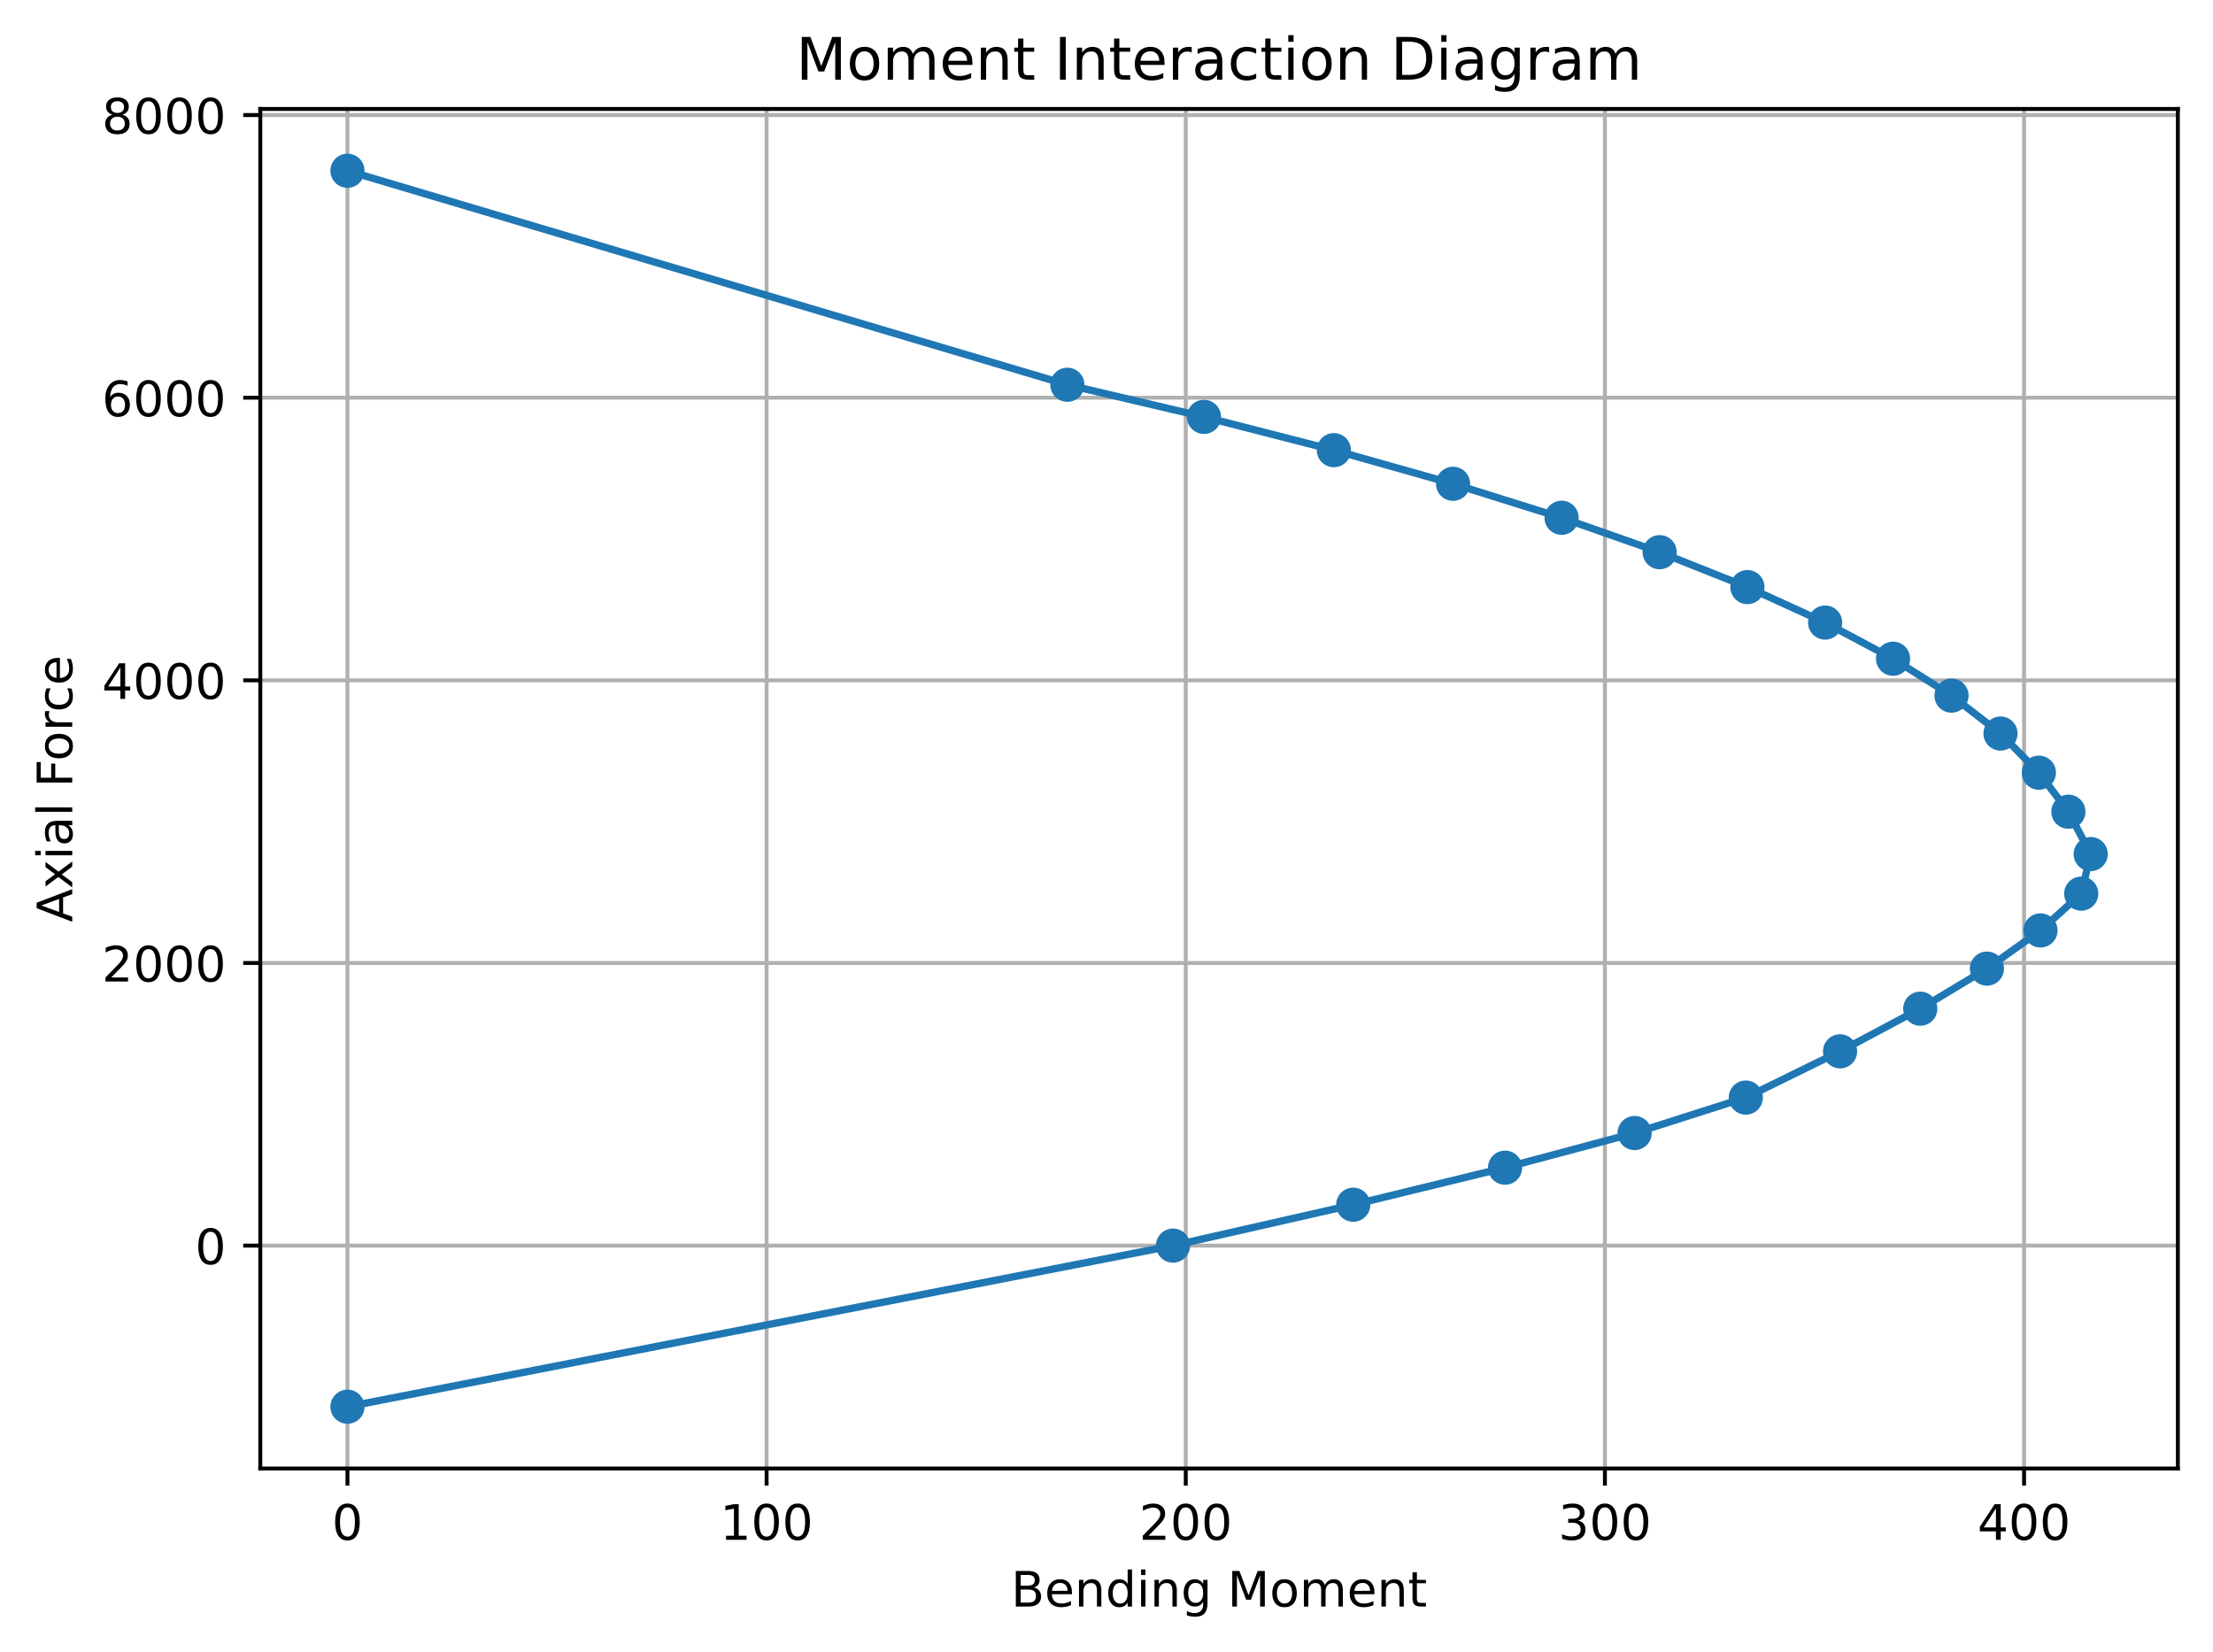
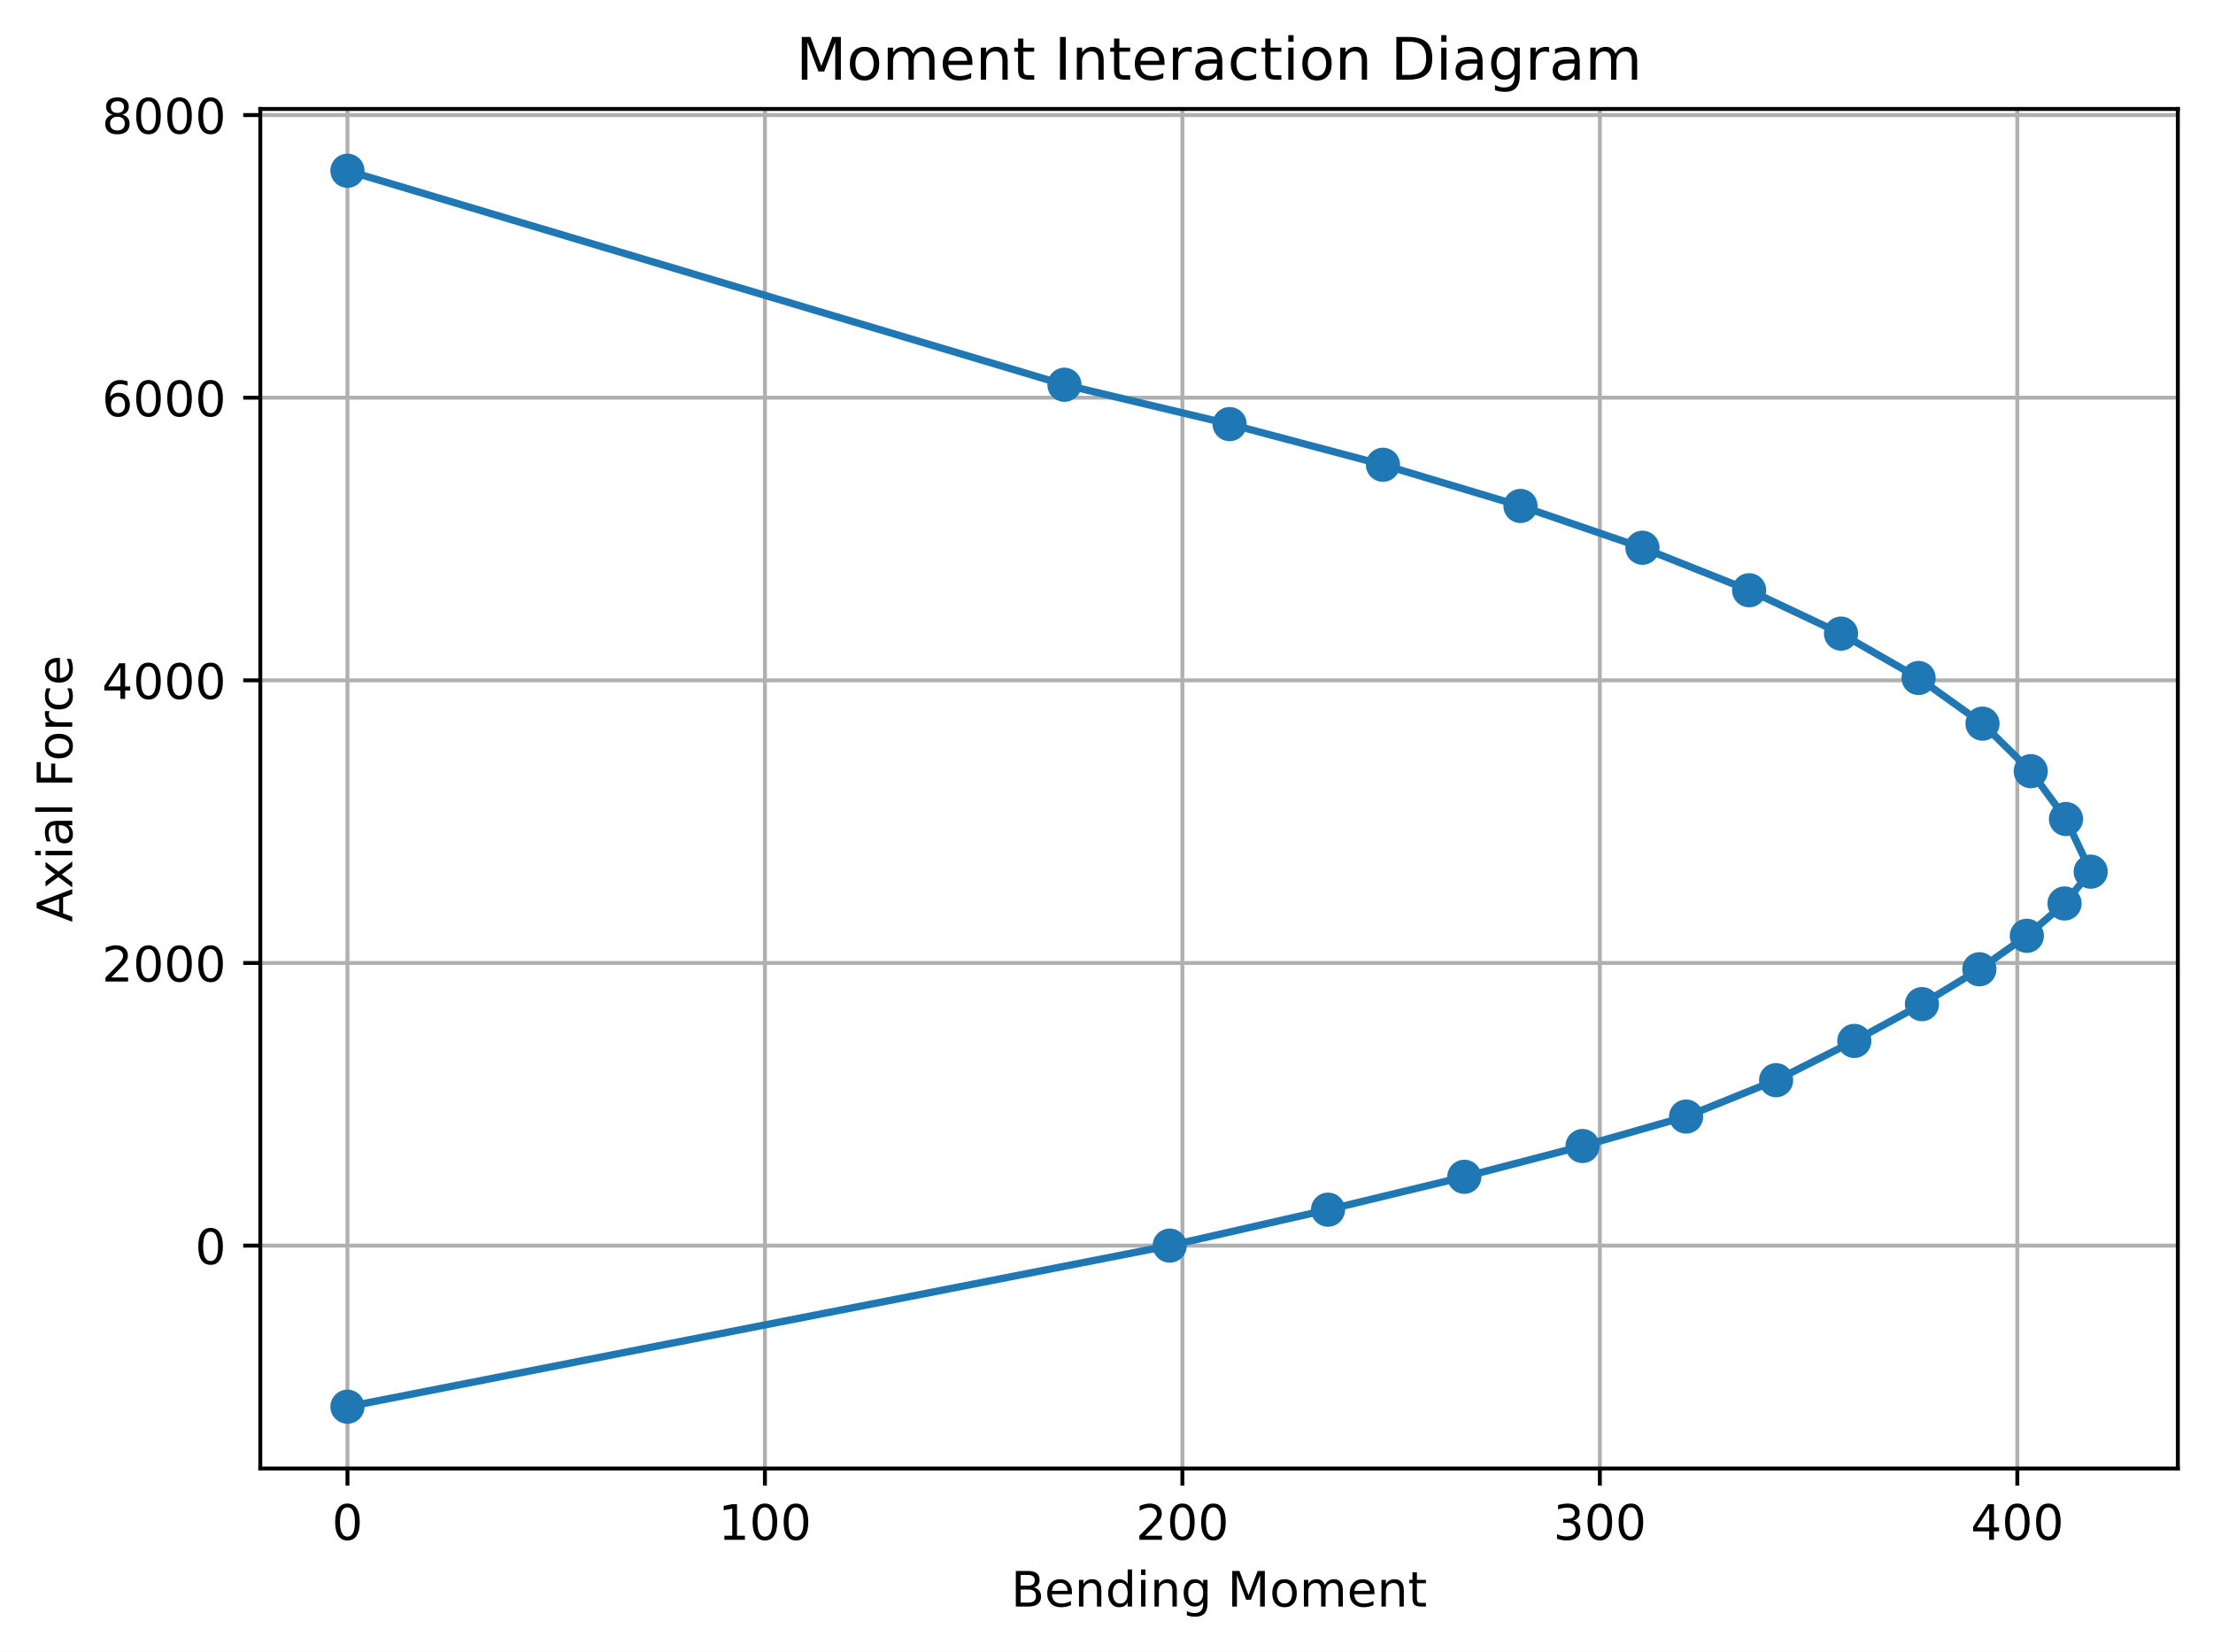
<svg xmlns="http://www.w3.org/2000/svg" xmlns:xlink="http://www.w3.org/1999/xlink" width="453.384pt" height="338.374pt" viewBox="0 0 453.384 338.374" version="1.1">
  <defs>
    <style type="text/css">*{stroke-linejoin: round; stroke-linecap: butt}</style>
  </defs>
  <g id="figure_1">
    <g id="patch_1">
      <path d="M -0 338.374  L 453.384 338.374  L 453.384 0  L -0 0  z " style="fill: #ffffff" />
    </g>
    <g id="axes_1">
      <g id="patch_2">
        <path d="M 53.328 300.818  L 446.184 300.818  L 446.184 22.318  L 53.328 22.318  z " style="fill: #ffffff" />
      </g>
      <g id="matplotlib.axis_1">
        <g id="xtick_1">
          <g id="line2d_1">
-             <path d="M 71.185 300.818  L 71.185 22.318  " clip-path="url(#pf8238f6c5a)" style="fill: none; stroke: #b0b0b0; stroke-width: 0.8; stroke-linecap: square" />
+             <path d="M 71.185 300.818  L 71.185 22.318  " clip-path="url(#p025f3773e0)" style="fill: none; stroke: #b0b0b0; stroke-width: 0.8; stroke-linecap: square" />
          </g>
          <g id="line2d_2">
            <defs>
-               <path id="mcaf7a25765" d="M 0 0  L 0 3.5  " style="stroke: #000000; stroke-width: 0.8" />
+               <path id="mfd12134333" d="M 0 0  L 0 3.5  " style="stroke: #000000; stroke-width: 0.8" />
            </defs>
            <g>
-               <use xlink:href="#mcaf7a25765" x="71.185" y="300.818" style="stroke: #000000; stroke-width: 0.8" />
+               <use xlink:href="#mfd12134333" x="71.185" y="300.818" style="stroke: #000000; stroke-width: 0.8" />
            </g>
          </g>
          <g id="text_1">
            <g transform="translate(68.00398 315.4166)scale(0.1 -0.1)">
              <defs>
                <path id="DejaVuSans-30" d="M 2034 4250  Q 1547 4250 1301 3770  Q 1056 3291 1056 2328  Q 1056 1369 1301 889  Q 1547 409 2034 409  Q 2525 409 2770 889  Q 3016 1369 3016 2328  Q 3016 3291 2770 3770  Q 2525 4250 2034 4250  z M 2034 4750  Q 2819 4750 3233 4129  Q 3647 3509 3647 2328  Q 3647 1150 3233 529  Q 2819 -91 2034 -91  Q 1250 -91 836 529  Q 422 1150 422 2328  Q 422 3509 836 4129  Q 1250 4750 2034 4750  z " transform="scale(0.015625)" />
              </defs>
              <use xlink:href="#DejaVuSans-30" />
            </g>
          </g>
        </g>
        <g id="xtick_2">
          <g id="line2d_3">
-             <path d="M 157.058 300.818  L 157.058 22.318  " clip-path="url(#pf8238f6c5a)" style="fill: none; stroke: #b0b0b0; stroke-width: 0.8; stroke-linecap: square" />
+             <path d="M 156.713 300.818  L 156.713 22.318  " clip-path="url(#p025f3773e0)" style="fill: none; stroke: #b0b0b0; stroke-width: 0.8; stroke-linecap: square" />
          </g>
          <g id="line2d_4">
            <g>
-               <use xlink:href="#mcaf7a25765" x="157.058" y="300.818" style="stroke: #000000; stroke-width: 0.8" />
+               <use xlink:href="#mfd12134333" x="156.713" y="300.818" style="stroke: #000000; stroke-width: 0.8" />
            </g>
          </g>
          <g id="text_2">
-             <g transform="translate(147.5141 315.4166)scale(0.1 -0.1)">
+             <g transform="translate(147.1688 315.4166)scale(0.1 -0.1)">
              <defs>
                <path id="DejaVuSans-31" d="M 794 531  L 1825 531  L 1825 4091  L 703 3866  L 703 4441  L 1819 4666  L 2450 4666  L 2450 531  L 3481 531  L 3481 0  L 794 0  L 794 531  z " transform="scale(0.015625)" />
              </defs>
              <use xlink:href="#DejaVuSans-31" />
              <use xlink:href="#DejaVuSans-30" x="63.623" />
              <use xlink:href="#DejaVuSans-30" x="127.246" />
            </g>
          </g>
        </g>
        <g id="xtick_3">
          <g id="line2d_5">
-             <path d="M 242.93 300.818  L 242.93 22.318  " clip-path="url(#pf8238f6c5a)" style="fill: none; stroke: #b0b0b0; stroke-width: 0.8; stroke-linecap: square" />
+             <path d="M 242.24 300.818  L 242.24 22.318  " clip-path="url(#p025f3773e0)" style="fill: none; stroke: #b0b0b0; stroke-width: 0.8; stroke-linecap: square" />
          </g>
          <g id="line2d_6">
            <g>
-               <use xlink:href="#mcaf7a25765" x="242.93" y="300.818" style="stroke: #000000; stroke-width: 0.8" />
+               <use xlink:href="#mfd12134333" x="242.24" y="300.818" style="stroke: #000000; stroke-width: 0.8" />
            </g>
          </g>
          <g id="text_3">
-             <g transform="translate(233.3867 315.4166)scale(0.1 -0.1)">
+             <g transform="translate(232.6961 315.4166)scale(0.1 -0.1)">
              <defs>
                <path id="DejaVuSans-32" d="M 1228 531  L 3431 531  L 3431 0  L 469 0  L 469 531  Q 828 903 1448 1529  Q 2069 2156 2228 2338  Q 2531 2678 2651 2914  Q 2772 3150 2772 3378  Q 2772 3750 2511 3984  Q 2250 4219 1831 4219  Q 1534 4219 1204 4116  Q 875 4013 500 3803  L 500 4441  Q 881 4594 1212 4672  Q 1544 4750 1819 4750  Q 2544 4750 2975 4387  Q 3406 4025 3406 3419  Q 3406 3131 3298 2873  Q 3191 2616 2906 2266  Q 2828 2175 2409 1742  Q 1991 1309 1228 531  z " transform="scale(0.015625)" />
              </defs>
              <use xlink:href="#DejaVuSans-32" />
              <use xlink:href="#DejaVuSans-30" x="63.623" />
              <use xlink:href="#DejaVuSans-30" x="127.246" />
            </g>
          </g>
        </g>
        <g id="xtick_4">
          <g id="line2d_7">
-             <path d="M 328.803 300.818  L 328.803 22.318  " clip-path="url(#pf8238f6c5a)" style="fill: none; stroke: #b0b0b0; stroke-width: 0.8; stroke-linecap: square" />
+             <path d="M 327.767 300.818  L 327.767 22.318  " clip-path="url(#p025f3773e0)" style="fill: none; stroke: #b0b0b0; stroke-width: 0.8; stroke-linecap: square" />
          </g>
          <g id="line2d_8">
            <g>
-               <use xlink:href="#mcaf7a25765" x="328.803" y="300.818" style="stroke: #000000; stroke-width: 0.8" />
+               <use xlink:href="#mfd12134333" x="327.767" y="300.818" style="stroke: #000000; stroke-width: 0.8" />
            </g>
          </g>
          <g id="text_4">
-             <g transform="translate(319.2593 315.4166)scale(0.1 -0.1)">
+             <g transform="translate(318.2234 315.4166)scale(0.1 -0.1)">
              <defs>
                <path id="DejaVuSans-33" d="M 2597 2516  Q 3050 2419 3304 2112  Q 3559 1806 3559 1356  Q 3559 666 3084 287  Q 2609 -91 1734 -91  Q 1441 -91 1130 -33  Q 819 25 488 141  L 488 750  Q 750 597 1062 519  Q 1375 441 1716 441  Q 2309 441 2620 675  Q 2931 909 2931 1356  Q 2931 1769 2642 2001  Q 2353 2234 1838 2234  L 1294 2234  L 1294 2753  L 1863 2753  Q 2328 2753 2575 2939  Q 2822 3125 2822 3475  Q 2822 3834 2567 4026  Q 2313 4219 1838 4219  Q 1578 4219 1281 4162  Q 984 4106 628 3988  L 628 4550  Q 988 4650 1302 4700  Q 1616 4750 1894 4750  Q 2613 4750 3031 4423  Q 3450 4097 3450 3541  Q 3450 3153 3228 2886  Q 3006 2619 2597 2516  z " transform="scale(0.015625)" />
              </defs>
              <use xlink:href="#DejaVuSans-33" />
              <use xlink:href="#DejaVuSans-30" x="63.623" />
              <use xlink:href="#DejaVuSans-30" x="127.246" />
            </g>
          </g>
        </g>
        <g id="xtick_5">
          <g id="line2d_9">
-             <path d="M 414.676 300.818  L 414.676 22.318  " clip-path="url(#pf8238f6c5a)" style="fill: none; stroke: #b0b0b0; stroke-width: 0.8; stroke-linecap: square" />
+             <path d="M 413.295 300.818  L 413.295 22.318  " clip-path="url(#p025f3773e0)" style="fill: none; stroke: #b0b0b0; stroke-width: 0.8; stroke-linecap: square" />
          </g>
          <g id="line2d_10">
            <g>
-               <use xlink:href="#mcaf7a25765" x="414.676" y="300.818" style="stroke: #000000; stroke-width: 0.8" />
+               <use xlink:href="#mfd12134333" x="413.295" y="300.818" style="stroke: #000000; stroke-width: 0.8" />
            </g>
          </g>
          <g id="text_5">
-             <g transform="translate(405.1318 315.4166)scale(0.1 -0.1)">
+             <g transform="translate(403.7508 315.4166)scale(0.1 -0.1)">
              <defs>
                <path id="DejaVuSans-34" d="M 2419 4116  L 825 1625  L 2419 1625  L 2419 4116  z M 2253 4666  L 3047 4666  L 3047 1625  L 3713 1625  L 3713 1100  L 3047 1100  L 3047 0  L 2419 0  L 2419 1100  L 313 1100  L 313 1709  L 2253 4666  z " transform="scale(0.015625)" />
              </defs>
              <use xlink:href="#DejaVuSans-34" />
              <use xlink:href="#DejaVuSans-30" x="63.623" />
              <use xlink:href="#DejaVuSans-30" x="127.246" />
            </g>
          </g>
        </g>
        <g id="text_6">
          <g transform="translate(207.1359 329.0947)scale(0.1 -0.1)">
            <defs>
              <path id="DejaVuSans-42" d="M 1259 2228  L 1259 519  L 2272 519  Q 2781 519 3026 730  Q 3272 941 3272 1375  Q 3272 1813 3026 2020  Q 2781 2228 2272 2228  L 1259 2228  z M 1259 4147  L 1259 2741  L 2194 2741  Q 2656 2741 2882 2914  Q 3109 3088 3109 3444  Q 3109 3797 2882 3972  Q 2656 4147 2194 4147  L 1259 4147  z M 628 4666  L 2241 4666  Q 2963 4666 3353 4366  Q 3744 4066 3744 3513  Q 3744 3084 3544 2831  Q 3344 2578 2956 2516  Q 3422 2416 3680 2098  Q 3938 1781 3938 1306  Q 3938 681 3513 340  Q 3088 0 2303 0  L 628 0  L 628 4666  z " transform="scale(0.015625)" />
              <path id="DejaVuSans-65" d="M 3597 1894  L 3597 1613  L 953 1613  Q 991 1019 1311 708  Q 1631 397 2203 397  Q 2534 397 2845 478  Q 3156 559 3463 722  L 3463 178  Q 3153 47 2828 -22  Q 2503 -91 2169 -91  Q 1331 -91 842 396  Q 353 884 353 1716  Q 353 2575 817 3079  Q 1281 3584 2069 3584  Q 2775 3584 3186 3129  Q 3597 2675 3597 1894  z M 3022 2063  Q 3016 2534 2758 2815  Q 2500 3097 2075 3097  Q 1594 3097 1305 2825  Q 1016 2553 972 2059  L 3022 2063  z " transform="scale(0.015625)" />
              <path id="DejaVuSans-6e" d="M 3513 2113  L 3513 0  L 2938 0  L 2938 2094  Q 2938 2591 2744 2837  Q 2550 3084 2163 3084  Q 1697 3084 1428 2787  Q 1159 2491 1159 1978  L 1159 0  L 581 0  L 581 3500  L 1159 3500  L 1159 2956  Q 1366 3272 1645 3428  Q 1925 3584 2291 3584  Q 2894 3584 3203 3211  Q 3513 2838 3513 2113  z " transform="scale(0.015625)" />
              <path id="DejaVuSans-64" d="M 2906 2969  L 2906 4863  L 3481 4863  L 3481 0  L 2906 0  L 2906 525  Q 2725 213 2448 61  Q 2172 -91 1784 -91  Q 1150 -91 751 415  Q 353 922 353 1747  Q 353 2572 751 3078  Q 1150 3584 1784 3584  Q 2172 3584 2448 3432  Q 2725 3281 2906 2969  z M 947 1747  Q 947 1113 1208 752  Q 1469 391 1925 391  Q 2381 391 2643 752  Q 2906 1113 2906 1747  Q 2906 2381 2643 2742  Q 2381 3103 1925 3103  Q 1469 3103 1208 2742  Q 947 2381 947 1747  z " transform="scale(0.015625)" />
              <path id="DejaVuSans-69" d="M 603 3500  L 1178 3500  L 1178 0  L 603 0  L 603 3500  z M 603 4863  L 1178 4863  L 1178 4134  L 603 4134  L 603 4863  z " transform="scale(0.015625)" />
              <path id="DejaVuSans-67" d="M 2906 1791  Q 2906 2416 2648 2759  Q 2391 3103 1925 3103  Q 1463 3103 1205 2759  Q 947 2416 947 1791  Q 947 1169 1205 825  Q 1463 481 1925 481  Q 2391 481 2648 825  Q 2906 1169 2906 1791  z M 3481 434  Q 3481 -459 3084 -895  Q 2688 -1331 1869 -1331  Q 1566 -1331 1297 -1286  Q 1028 -1241 775 -1147  L 775 -588  Q 1028 -725 1275 -790  Q 1522 -856 1778 -856  Q 2344 -856 2625 -561  Q 2906 -266 2906 331  L 2906 616  Q 2728 306 2450 153  Q 2172 0 1784 0  Q 1141 0 747 490  Q 353 981 353 1791  Q 353 2603 747 3093  Q 1141 3584 1784 3584  Q 2172 3584 2450 3431  Q 2728 3278 2906 2969  L 2906 3500  L 3481 3500  L 3481 434  z " transform="scale(0.015625)" />
              <path id="DejaVuSans-20" transform="scale(0.015625)" />
              <path id="DejaVuSans-4d" d="M 628 4666  L 1569 4666  L 2759 1491  L 3956 4666  L 4897 4666  L 4897 0  L 4281 0  L 4281 4097  L 3078 897  L 2444 897  L 1241 4097  L 1241 0  L 628 0  L 628 4666  z " transform="scale(0.015625)" />
              <path id="DejaVuSans-6f" d="M 1959 3097  Q 1497 3097 1228 2736  Q 959 2375 959 1747  Q 959 1119 1226 758  Q 1494 397 1959 397  Q 2419 397 2687 759  Q 2956 1122 2956 1747  Q 2956 2369 2687 2733  Q 2419 3097 1959 3097  z M 1959 3584  Q 2709 3584 3137 3096  Q 3566 2609 3566 1747  Q 3566 888 3137 398  Q 2709 -91 1959 -91  Q 1206 -91 779 398  Q 353 888 353 1747  Q 353 2609 779 3096  Q 1206 3584 1959 3584  z " transform="scale(0.015625)" />
              <path id="DejaVuSans-6d" d="M 3328 2828  Q 3544 3216 3844 3400  Q 4144 3584 4550 3584  Q 5097 3584 5394 3201  Q 5691 2819 5691 2113  L 5691 0  L 5113 0  L 5113 2094  Q 5113 2597 4934 2840  Q 4756 3084 4391 3084  Q 3944 3084 3684 2787  Q 3425 2491 3425 1978  L 3425 0  L 2847 0  L 2847 2094  Q 2847 2600 2669 2842  Q 2491 3084 2119 3084  Q 1678 3084 1418 2786  Q 1159 2488 1159 1978  L 1159 0  L 581 0  L 581 3500  L 1159 3500  L 1159 2956  Q 1356 3278 1631 3431  Q 1906 3584 2284 3584  Q 2666 3584 2933 3390  Q 3200 3197 3328 2828  z " transform="scale(0.015625)" />
              <path id="DejaVuSans-74" d="M 1172 4494  L 1172 3500  L 2356 3500  L 2356 3053  L 1172 3053  L 1172 1153  Q 1172 725 1289 603  Q 1406 481 1766 481  L 2356 481  L 2356 0  L 1766 0  Q 1100 0 847 248  Q 594 497 594 1153  L 594 3053  L 172 3053  L 172 3500  L 594 3500  L 594 4494  L 1172 4494  z " transform="scale(0.015625)" />
            </defs>
            <use xlink:href="#DejaVuSans-42" />
            <use xlink:href="#DejaVuSans-65" x="68.604" />
            <use xlink:href="#DejaVuSans-6e" x="130.127" />
            <use xlink:href="#DejaVuSans-64" x="193.506" />
            <use xlink:href="#DejaVuSans-69" x="256.982" />
            <use xlink:href="#DejaVuSans-6e" x="284.766" />
            <use xlink:href="#DejaVuSans-67" x="348.145" />
            <use xlink:href="#DejaVuSans-20" x="411.621" />
            <use xlink:href="#DejaVuSans-4d" x="443.408" />
            <use xlink:href="#DejaVuSans-6f" x="529.688" />
            <use xlink:href="#DejaVuSans-6d" x="590.869" />
            <use xlink:href="#DejaVuSans-65" x="688.281" />
            <use xlink:href="#DejaVuSans-6e" x="749.805" />
            <use xlink:href="#DejaVuSans-74" x="813.184" />
          </g>
        </g>
      </g>
      <g id="matplotlib.axis_2">
        <g id="ytick_1">
          <g id="line2d_11">
-             <path d="M 53.328 255.158  L 446.184 255.158  " clip-path="url(#pf8238f6c5a)" style="fill: none; stroke: #b0b0b0; stroke-width: 0.8; stroke-linecap: square" />
+             <path d="M 53.328 255.158  L 446.184 255.158  " clip-path="url(#p025f3773e0)" style="fill: none; stroke: #b0b0b0; stroke-width: 0.8; stroke-linecap: square" />
          </g>
          <g id="line2d_12">
            <defs>
-               <path id="me0c5ff0211" d="M 0 0  L -3.5 0  " style="stroke: #000000; stroke-width: 0.8" />
+               <path id="m78e18a02e6" d="M 0 0  L -3.5 0  " style="stroke: #000000; stroke-width: 0.8" />
            </defs>
            <g>
-               <use xlink:href="#me0c5ff0211" x="53.328" y="255.158" style="stroke: #000000; stroke-width: 0.8" />
+               <use xlink:href="#m78e18a02e6" x="53.328" y="255.158" style="stroke: #000000; stroke-width: 0.8" />
            </g>
          </g>
          <g id="text_7">
            <g transform="translate(39.96563 258.9571)scale(0.1 -0.1)">
              <use xlink:href="#DejaVuSans-30" />
            </g>
          </g>
        </g>
        <g id="ytick_2">
          <g id="line2d_13">
-             <path d="M 53.328 197.261  L 446.184 197.261  " clip-path="url(#pf8238f6c5a)" style="fill: none; stroke: #b0b0b0; stroke-width: 0.8; stroke-linecap: square" />
+             <path d="M 53.328 197.261  L 446.184 197.261  " clip-path="url(#p025f3773e0)" style="fill: none; stroke: #b0b0b0; stroke-width: 0.8; stroke-linecap: square" />
          </g>
          <g id="line2d_14">
            <g>
-               <use xlink:href="#me0c5ff0211" x="53.328" y="197.261" style="stroke: #000000; stroke-width: 0.8" />
+               <use xlink:href="#m78e18a02e6" x="53.328" y="197.261" style="stroke: #000000; stroke-width: 0.8" />
            </g>
          </g>
          <g id="text_8">
            <g transform="translate(20.87813 201.0604)scale(0.1 -0.1)">
              <use xlink:href="#DejaVuSans-32" />
              <use xlink:href="#DejaVuSans-30" x="63.623" />
              <use xlink:href="#DejaVuSans-30" x="127.246" />
              <use xlink:href="#DejaVuSans-30" x="190.869" />
            </g>
          </g>
        </g>
        <g id="ytick_3">
          <g id="line2d_15">
-             <path d="M 53.328 139.365  L 446.184 139.365  " clip-path="url(#pf8238f6c5a)" style="fill: none; stroke: #b0b0b0; stroke-width: 0.8; stroke-linecap: square" />
+             <path d="M 53.328 139.365  L 446.184 139.365  " clip-path="url(#p025f3773e0)" style="fill: none; stroke: #b0b0b0; stroke-width: 0.8; stroke-linecap: square" />
          </g>
          <g id="line2d_16">
            <g>
-               <use xlink:href="#me0c5ff0211" x="53.328" y="139.365" style="stroke: #000000; stroke-width: 0.8" />
+               <use xlink:href="#m78e18a02e6" x="53.328" y="139.365" style="stroke: #000000; stroke-width: 0.8" />
            </g>
          </g>
          <g id="text_9">
            <g transform="translate(20.87813 143.1637)scale(0.1 -0.1)">
              <use xlink:href="#DejaVuSans-34" />
              <use xlink:href="#DejaVuSans-30" x="63.623" />
              <use xlink:href="#DejaVuSans-30" x="127.246" />
              <use xlink:href="#DejaVuSans-30" x="190.869" />
            </g>
          </g>
        </g>
        <g id="ytick_4">
          <g id="line2d_17">
-             <path d="M 53.328 81.468  L 446.184 81.468  " clip-path="url(#pf8238f6c5a)" style="fill: none; stroke: #b0b0b0; stroke-width: 0.8; stroke-linecap: square" />
+             <path d="M 53.328 81.468  L 446.184 81.468  " clip-path="url(#p025f3773e0)" style="fill: none; stroke: #b0b0b0; stroke-width: 0.8; stroke-linecap: square" />
          </g>
          <g id="line2d_18">
            <g>
-               <use xlink:href="#me0c5ff0211" x="53.328" y="81.468" style="stroke: #000000; stroke-width: 0.8" />
+               <use xlink:href="#m78e18a02e6" x="53.328" y="81.468" style="stroke: #000000; stroke-width: 0.8" />
            </g>
          </g>
          <g id="text_10">
            <g transform="translate(20.87813 85.26702)scale(0.1 -0.1)">
              <defs>
                <path id="DejaVuSans-36" d="M 2113 2584  Q 1688 2584 1439 2293  Q 1191 2003 1191 1497  Q 1191 994 1439 701  Q 1688 409 2113 409  Q 2538 409 2786 701  Q 3034 994 3034 1497  Q 3034 2003 2786 2293  Q 2538 2584 2113 2584  z M 3366 4563  L 3366 3988  Q 3128 4100 2886 4159  Q 2644 4219 2406 4219  Q 1781 4219 1451 3797  Q 1122 3375 1075 2522  Q 1259 2794 1537 2939  Q 1816 3084 2150 3084  Q 2853 3084 3261 2657  Q 3669 2231 3669 1497  Q 3669 778 3244 343  Q 2819 -91 2113 -91  Q 1303 -91 875 529  Q 447 1150 447 2328  Q 447 3434 972 4092  Q 1497 4750 2381 4750  Q 2619 4750 2861 4703  Q 3103 4656 3366 4563  z " transform="scale(0.015625)" />
              </defs>
              <use xlink:href="#DejaVuSans-36" />
              <use xlink:href="#DejaVuSans-30" x="63.623" />
              <use xlink:href="#DejaVuSans-30" x="127.246" />
              <use xlink:href="#DejaVuSans-30" x="190.869" />
            </g>
          </g>
        </g>
        <g id="ytick_5">
          <g id="line2d_19">
-             <path d="M 53.328 23.571  L 446.184 23.571  " clip-path="url(#pf8238f6c5a)" style="fill: none; stroke: #b0b0b0; stroke-width: 0.8; stroke-linecap: square" />
+             <path d="M 53.328 23.571  L 446.184 23.571  " clip-path="url(#p025f3773e0)" style="fill: none; stroke: #b0b0b0; stroke-width: 0.8; stroke-linecap: square" />
          </g>
          <g id="line2d_20">
            <g>
-               <use xlink:href="#me0c5ff0211" x="53.328" y="23.571" style="stroke: #000000; stroke-width: 0.8" />
+               <use xlink:href="#m78e18a02e6" x="53.328" y="23.571" style="stroke: #000000; stroke-width: 0.8" />
            </g>
          </g>
          <g id="text_11">
            <g transform="translate(20.87813 27.37032)scale(0.1 -0.1)">
              <defs>
                <path id="DejaVuSans-38" d="M 2034 2216  Q 1584 2216 1326 1975  Q 1069 1734 1069 1313  Q 1069 891 1326 650  Q 1584 409 2034 409  Q 2484 409 2743 651  Q 3003 894 3003 1313  Q 3003 1734 2745 1975  Q 2488 2216 2034 2216  z M 1403 2484  Q 997 2584 770 2862  Q 544 3141 544 3541  Q 544 4100 942 4425  Q 1341 4750 2034 4750  Q 2731 4750 3128 4425  Q 3525 4100 3525 3541  Q 3525 3141 3298 2862  Q 3072 2584 2669 2484  Q 3125 2378 3379 2068  Q 3634 1759 3634 1313  Q 3634 634 3220 271  Q 2806 -91 2034 -91  Q 1263 -91 848 271  Q 434 634 434 1313  Q 434 1759 690 2068  Q 947 2378 1403 2484  z M 1172 3481  Q 1172 3119 1398 2916  Q 1625 2713 2034 2713  Q 2441 2713 2670 2916  Q 2900 3119 2900 3481  Q 2900 3844 2670 4047  Q 2441 4250 2034 4250  Q 1625 4250 1398 4047  Q 1172 3844 1172 3481  z " transform="scale(0.015625)" />
              </defs>
              <use xlink:href="#DejaVuSans-38" />
              <use xlink:href="#DejaVuSans-30" x="63.623" />
              <use xlink:href="#DejaVuSans-30" x="127.246" />
              <use xlink:href="#DejaVuSans-30" x="190.869" />
            </g>
          </g>
        </g>
        <g id="text_12">
          <g transform="translate(14.79844 188.9017)rotate(-90)scale(0.1 -0.1)">
            <defs>
              <path id="DejaVuSans-41" d="M 2188 4044  L 1331 1722  L 3047 1722  L 2188 4044  z M 1831 4666  L 2547 4666  L 4325 0  L 3669 0  L 3244 1197  L 1141 1197  L 716 0  L 50 0  L 1831 4666  z " transform="scale(0.015625)" />
              <path id="DejaVuSans-78" d="M 3513 3500  L 2247 1797  L 3578 0  L 2900 0  L 1881 1375  L 863 0  L 184 0  L 1544 1831  L 300 3500  L 978 3500  L 1906 2253  L 2834 3500  L 3513 3500  z " transform="scale(0.015625)" />
              <path id="DejaVuSans-61" d="M 2194 1759  Q 1497 1759 1228 1600  Q 959 1441 959 1056  Q 959 750 1161 570  Q 1363 391 1709 391  Q 2188 391 2477 730  Q 2766 1069 2766 1631  L 2766 1759  L 2194 1759  z M 3341 1997  L 3341 0  L 2766 0  L 2766 531  Q 2569 213 2275 61  Q 1981 -91 1556 -91  Q 1019 -91 701 211  Q 384 513 384 1019  Q 384 1609 779 1909  Q 1175 2209 1959 2209  L 2766 2209  L 2766 2266  Q 2766 2663 2505 2880  Q 2244 3097 1772 3097  Q 1472 3097 1187 3025  Q 903 2953 641 2809  L 641 3341  Q 956 3463 1253 3523  Q 1550 3584 1831 3584  Q 2591 3584 2966 3190  Q 3341 2797 3341 1997  z " transform="scale(0.015625)" />
              <path id="DejaVuSans-6c" d="M 603 4863  L 1178 4863  L 1178 0  L 603 0  L 603 4863  z " transform="scale(0.015625)" />
              <path id="DejaVuSans-46" d="M 628 4666  L 3309 4666  L 3309 4134  L 1259 4134  L 1259 2759  L 3109 2759  L 3109 2228  L 1259 2228  L 1259 0  L 628 0  L 628 4666  z " transform="scale(0.015625)" />
              <path id="DejaVuSans-72" d="M 2631 2963  Q 2534 3019 2420 3045  Q 2306 3072 2169 3072  Q 1681 3072 1420 2755  Q 1159 2438 1159 1844  L 1159 0  L 581 0  L 581 3500  L 1159 3500  L 1159 2956  Q 1341 3275 1631 3429  Q 1922 3584 2338 3584  Q 2397 3584 2469 3576  Q 2541 3569 2628 3553  L 2631 2963  z " transform="scale(0.015625)" />
              <path id="DejaVuSans-63" d="M 3122 3366  L 3122 2828  Q 2878 2963 2633 3030  Q 2388 3097 2138 3097  Q 1578 3097 1268 2742  Q 959 2388 959 1747  Q 959 1106 1268 751  Q 1578 397 2138 397  Q 2388 397 2633 464  Q 2878 531 3122 666  L 3122 134  Q 2881 22 2623 -34  Q 2366 -91 2075 -91  Q 1284 -91 818 406  Q 353 903 353 1747  Q 353 2603 823 3093  Q 1294 3584 2113 3584  Q 2378 3584 2631 3529  Q 2884 3475 3122 3366  z " transform="scale(0.015625)" />
            </defs>
            <use xlink:href="#DejaVuSans-41" />
            <use xlink:href="#DejaVuSans-78" x="68.408" />
            <use xlink:href="#DejaVuSans-69" x="127.588" />
            <use xlink:href="#DejaVuSans-61" x="155.371" />
            <use xlink:href="#DejaVuSans-6c" x="216.65" />
            <use xlink:href="#DejaVuSans-20" x="244.434" />
            <use xlink:href="#DejaVuSans-46" x="276.221" />
            <use xlink:href="#DejaVuSans-6f" x="330.115" />
            <use xlink:href="#DejaVuSans-72" x="391.297" />
            <use xlink:href="#DejaVuSans-63" x="430.16" />
            <use xlink:href="#DejaVuSans-65" x="485.141" />
          </g>
        </g>
      </g>
      <g id="line2d_21">
-         <path d="M 71.185 34.977  L 218.671 78.816  L 246.66 85.396  L 273.275 92.214  L 297.69 99.101  L 319.928 106.063  L 340.019 113.114  L 358 120.264  L 373.917 127.531  L 387.83 134.933  L 399.808 142.493  L 409.85 150.262  L 417.709 158.282  L 423.756 166.274  L 428.327 174.953  L 426.39 183.06  L 418.043 190.593  L 407.07 198.417  L 393.411 206.627  L 376.982 215.361  L 357.668 224.833  L 334.886 232.097  L 308.347 239.193  L 277.239 246.781  L 240.323 255.158  L 71.185 288.159  " clip-path="url(#pf8238f6c5a)" style="fill: none; stroke: #1f77b4; stroke-width: 1.5; stroke-linecap: square" />
+         <path d="M 71.185 34.977  L 218.078 78.816  L 251.919 86.877  L 283.33 95.207  L 311.505 103.644  L 336.49 112.204  L 358.352 120.911  L 377.173 129.793  L 393.063 138.885  L 406.16 148.235  L 416.053 157.975  L 423.265 167.773  L 428.327 178.554  L 422.969 185.072  L 415.244 191.695  L 405.519 198.548  L 393.756 205.695  L 379.899 213.227  L 363.876 221.273  L 345.438 228.722  L 324.222 234.759  L 300.001 241.062  L 272.074 247.799  L 239.643 255.158  L 71.185 288.159  " clip-path="url(#p025f3773e0)" style="fill: none; stroke: #1f77b4; stroke-width: 1.5; stroke-linecap: square" />
        <defs>
-           <path id="mf5db0f334d" d="M 0 3  C 0.796 3 1.559 2.684 2.121 2.121  C 2.684 1.559 3 0.796 3 0  C 3 -0.796 2.684 -1.559 2.121 -2.121  C 1.559 -2.684 0.796 -3 0 -3  C -0.796 -3 -1.559 -2.684 -2.121 -2.121  C -2.684 -1.559 -3 -0.796 -3 0  C -3 0.796 -2.684 1.559 -2.121 2.121  C -1.559 2.684 -0.796 3 0 3  z " style="stroke: #1f77b4" />
+           <path id="m8c2d76b9b2" d="M 0 3  C 0.796 3 1.559 2.684 2.121 2.121  C 2.684 1.559 3 0.796 3 0  C 3 -0.796 2.684 -1.559 2.121 -2.121  C 1.559 -2.684 0.796 -3 0 -3  C -0.796 -3 -1.559 -2.684 -2.121 -2.121  C -2.684 -1.559 -3 -0.796 -3 0  C -3 0.796 -2.684 1.559 -2.121 2.121  C -1.559 2.684 -0.796 3 0 3  z " style="stroke: #1f77b4" />
        </defs>
-         <g clip-path="url(#pf8238f6c5a)">
-           <use xlink:href="#mf5db0f334d" x="71.185" y="34.977" style="fill: #1f77b4; stroke: #1f77b4" />
-           <use xlink:href="#mf5db0f334d" x="218.671" y="78.816" style="fill: #1f77b4; stroke: #1f77b4" />
-           <use xlink:href="#mf5db0f334d" x="246.66" y="85.396" style="fill: #1f77b4; stroke: #1f77b4" />
-           <use xlink:href="#mf5db0f334d" x="273.275" y="92.214" style="fill: #1f77b4; stroke: #1f77b4" />
-           <use xlink:href="#mf5db0f334d" x="297.69" y="99.101" style="fill: #1f77b4; stroke: #1f77b4" />
-           <use xlink:href="#mf5db0f334d" x="319.928" y="106.063" style="fill: #1f77b4; stroke: #1f77b4" />
-           <use xlink:href="#mf5db0f334d" x="340.019" y="113.114" style="fill: #1f77b4; stroke: #1f77b4" />
-           <use xlink:href="#mf5db0f334d" x="358" y="120.264" style="fill: #1f77b4; stroke: #1f77b4" />
-           <use xlink:href="#mf5db0f334d" x="373.917" y="127.531" style="fill: #1f77b4; stroke: #1f77b4" />
-           <use xlink:href="#mf5db0f334d" x="387.83" y="134.933" style="fill: #1f77b4; stroke: #1f77b4" />
-           <use xlink:href="#mf5db0f334d" x="399.808" y="142.493" style="fill: #1f77b4; stroke: #1f77b4" />
-           <use xlink:href="#mf5db0f334d" x="409.85" y="150.262" style="fill: #1f77b4; stroke: #1f77b4" />
-           <use xlink:href="#mf5db0f334d" x="417.709" y="158.282" style="fill: #1f77b4; stroke: #1f77b4" />
-           <use xlink:href="#mf5db0f334d" x="423.756" y="166.274" style="fill: #1f77b4; stroke: #1f77b4" />
-           <use xlink:href="#mf5db0f334d" x="428.327" y="174.953" style="fill: #1f77b4; stroke: #1f77b4" />
-           <use xlink:href="#mf5db0f334d" x="426.39" y="183.06" style="fill: #1f77b4; stroke: #1f77b4" />
-           <use xlink:href="#mf5db0f334d" x="418.043" y="190.593" style="fill: #1f77b4; stroke: #1f77b4" />
-           <use xlink:href="#mf5db0f334d" x="407.07" y="198.417" style="fill: #1f77b4; stroke: #1f77b4" />
-           <use xlink:href="#mf5db0f334d" x="393.411" y="206.627" style="fill: #1f77b4; stroke: #1f77b4" />
-           <use xlink:href="#mf5db0f334d" x="376.982" y="215.361" style="fill: #1f77b4; stroke: #1f77b4" />
-           <use xlink:href="#mf5db0f334d" x="357.668" y="224.833" style="fill: #1f77b4; stroke: #1f77b4" />
-           <use xlink:href="#mf5db0f334d" x="334.886" y="232.097" style="fill: #1f77b4; stroke: #1f77b4" />
-           <use xlink:href="#mf5db0f334d" x="308.347" y="239.193" style="fill: #1f77b4; stroke: #1f77b4" />
-           <use xlink:href="#mf5db0f334d" x="277.239" y="246.781" style="fill: #1f77b4; stroke: #1f77b4" />
-           <use xlink:href="#mf5db0f334d" x="240.323" y="255.158" style="fill: #1f77b4; stroke: #1f77b4" />
-           <use xlink:href="#mf5db0f334d" x="71.185" y="288.159" style="fill: #1f77b4; stroke: #1f77b4" />
+         <g clip-path="url(#p025f3773e0)">
+           <use xlink:href="#m8c2d76b9b2" x="71.185" y="34.977" style="fill: #1f77b4; stroke: #1f77b4" />
+           <use xlink:href="#m8c2d76b9b2" x="218.078" y="78.816" style="fill: #1f77b4; stroke: #1f77b4" />
+           <use xlink:href="#m8c2d76b9b2" x="251.919" y="86.877" style="fill: #1f77b4; stroke: #1f77b4" />
+           <use xlink:href="#m8c2d76b9b2" x="283.33" y="95.207" style="fill: #1f77b4; stroke: #1f77b4" />
+           <use xlink:href="#m8c2d76b9b2" x="311.505" y="103.644" style="fill: #1f77b4; stroke: #1f77b4" />
+           <use xlink:href="#m8c2d76b9b2" x="336.49" y="112.204" style="fill: #1f77b4; stroke: #1f77b4" />
+           <use xlink:href="#m8c2d76b9b2" x="358.352" y="120.911" style="fill: #1f77b4; stroke: #1f77b4" />
+           <use xlink:href="#m8c2d76b9b2" x="377.173" y="129.793" style="fill: #1f77b4; stroke: #1f77b4" />
+           <use xlink:href="#m8c2d76b9b2" x="393.063" y="138.885" style="fill: #1f77b4; stroke: #1f77b4" />
+           <use xlink:href="#m8c2d76b9b2" x="406.16" y="148.235" style="fill: #1f77b4; stroke: #1f77b4" />
+           <use xlink:href="#m8c2d76b9b2" x="416.053" y="157.975" style="fill: #1f77b4; stroke: #1f77b4" />
+           <use xlink:href="#m8c2d76b9b2" x="423.265" y="167.773" style="fill: #1f77b4; stroke: #1f77b4" />
+           <use xlink:href="#m8c2d76b9b2" x="428.327" y="178.554" style="fill: #1f77b4; stroke: #1f77b4" />
+           <use xlink:href="#m8c2d76b9b2" x="422.969" y="185.072" style="fill: #1f77b4; stroke: #1f77b4" />
+           <use xlink:href="#m8c2d76b9b2" x="415.244" y="191.695" style="fill: #1f77b4; stroke: #1f77b4" />
+           <use xlink:href="#m8c2d76b9b2" x="405.519" y="198.548" style="fill: #1f77b4; stroke: #1f77b4" />
+           <use xlink:href="#m8c2d76b9b2" x="393.756" y="205.695" style="fill: #1f77b4; stroke: #1f77b4" />
+           <use xlink:href="#m8c2d76b9b2" x="379.899" y="213.227" style="fill: #1f77b4; stroke: #1f77b4" />
+           <use xlink:href="#m8c2d76b9b2" x="363.876" y="221.273" style="fill: #1f77b4; stroke: #1f77b4" />
+           <use xlink:href="#m8c2d76b9b2" x="345.438" y="228.722" style="fill: #1f77b4; stroke: #1f77b4" />
+           <use xlink:href="#m8c2d76b9b2" x="324.222" y="234.759" style="fill: #1f77b4; stroke: #1f77b4" />
+           <use xlink:href="#m8c2d76b9b2" x="300.001" y="241.062" style="fill: #1f77b4; stroke: #1f77b4" />
+           <use xlink:href="#m8c2d76b9b2" x="272.074" y="247.799" style="fill: #1f77b4; stroke: #1f77b4" />
+           <use xlink:href="#m8c2d76b9b2" x="239.643" y="255.158" style="fill: #1f77b4; stroke: #1f77b4" />
+           <use xlink:href="#m8c2d76b9b2" x="71.185" y="288.159" style="fill: #1f77b4; stroke: #1f77b4" />
        </g>
      </g>
      <g id="patch_3">
        <path d="M 53.328 300.818  L 53.328 22.318  " style="fill: none; stroke: #000000; stroke-width: 0.8; stroke-linejoin: miter; stroke-linecap: square" />
      </g>
      <g id="patch_4">
        <path d="M 446.184 300.818  L 446.184 22.318  " style="fill: none; stroke: #000000; stroke-width: 0.8; stroke-linejoin: miter; stroke-linecap: square" />
      </g>
      <g id="patch_5">
        <path d="M 53.328 300.818  L 446.184 300.818  " style="fill: none; stroke: #000000; stroke-width: 0.8; stroke-linejoin: miter; stroke-linecap: square" />
      </g>
      <g id="patch_6">
        <path d="M 53.328 22.318  L 446.184 22.318  " style="fill: none; stroke: #000000; stroke-width: 0.8; stroke-linejoin: miter; stroke-linecap: square" />
      </g>
      <g id="text_13">
        <g transform="translate(163.0909 16.31812)scale(0.12 -0.12)">
          <defs>
            <path id="DejaVuSans-49" d="M 628 4666  L 1259 4666  L 1259 0  L 628 0  L 628 4666  z " transform="scale(0.015625)" />
            <path id="DejaVuSans-44" d="M 1259 4147  L 1259 519  L 2022 519  Q 2988 519 3436 956  Q 3884 1394 3884 2338  Q 3884 3275 3436 3711  Q 2988 4147 2022 4147  L 1259 4147  z M 628 4666  L 1925 4666  Q 3281 4666 3915 4102  Q 4550 3538 4550 2338  Q 4550 1131 3912 565  Q 3275 0 1925 0  L 628 0  L 628 4666  z " transform="scale(0.015625)" />
          </defs>
          <use xlink:href="#DejaVuSans-4d" />
          <use xlink:href="#DejaVuSans-6f" x="86.279" />
          <use xlink:href="#DejaVuSans-6d" x="147.461" />
          <use xlink:href="#DejaVuSans-65" x="244.873" />
          <use xlink:href="#DejaVuSans-6e" x="306.396" />
          <use xlink:href="#DejaVuSans-74" x="369.775" />
          <use xlink:href="#DejaVuSans-20" x="408.984" />
          <use xlink:href="#DejaVuSans-49" x="440.771" />
          <use xlink:href="#DejaVuSans-6e" x="470.264" />
          <use xlink:href="#DejaVuSans-74" x="533.643" />
          <use xlink:href="#DejaVuSans-65" x="572.852" />
          <use xlink:href="#DejaVuSans-72" x="634.375" />
          <use xlink:href="#DejaVuSans-61" x="675.488" />
          <use xlink:href="#DejaVuSans-63" x="736.768" />
          <use xlink:href="#DejaVuSans-74" x="791.748" />
          <use xlink:href="#DejaVuSans-69" x="830.957" />
          <use xlink:href="#DejaVuSans-6f" x="858.74" />
          <use xlink:href="#DejaVuSans-6e" x="919.922" />
          <use xlink:href="#DejaVuSans-20" x="983.301" />
          <use xlink:href="#DejaVuSans-44" x="1015.088" />
          <use xlink:href="#DejaVuSans-69" x="1092.09" />
          <use xlink:href="#DejaVuSans-61" x="1119.873" />
          <use xlink:href="#DejaVuSans-67" x="1181.152" />
          <use xlink:href="#DejaVuSans-72" x="1244.629" />
          <use xlink:href="#DejaVuSans-61" x="1285.742" />
          <use xlink:href="#DejaVuSans-6d" x="1347.021" />
        </g>
      </g>
    </g>
  </g>
  <defs>
-     <clipPath id="pf8238f6c5a">
+     <clipPath id="p025f3773e0">
      <rect x="53.328" y="22.318" width="392.856" height="278.5" />
    </clipPath>
  </defs>
</svg>
